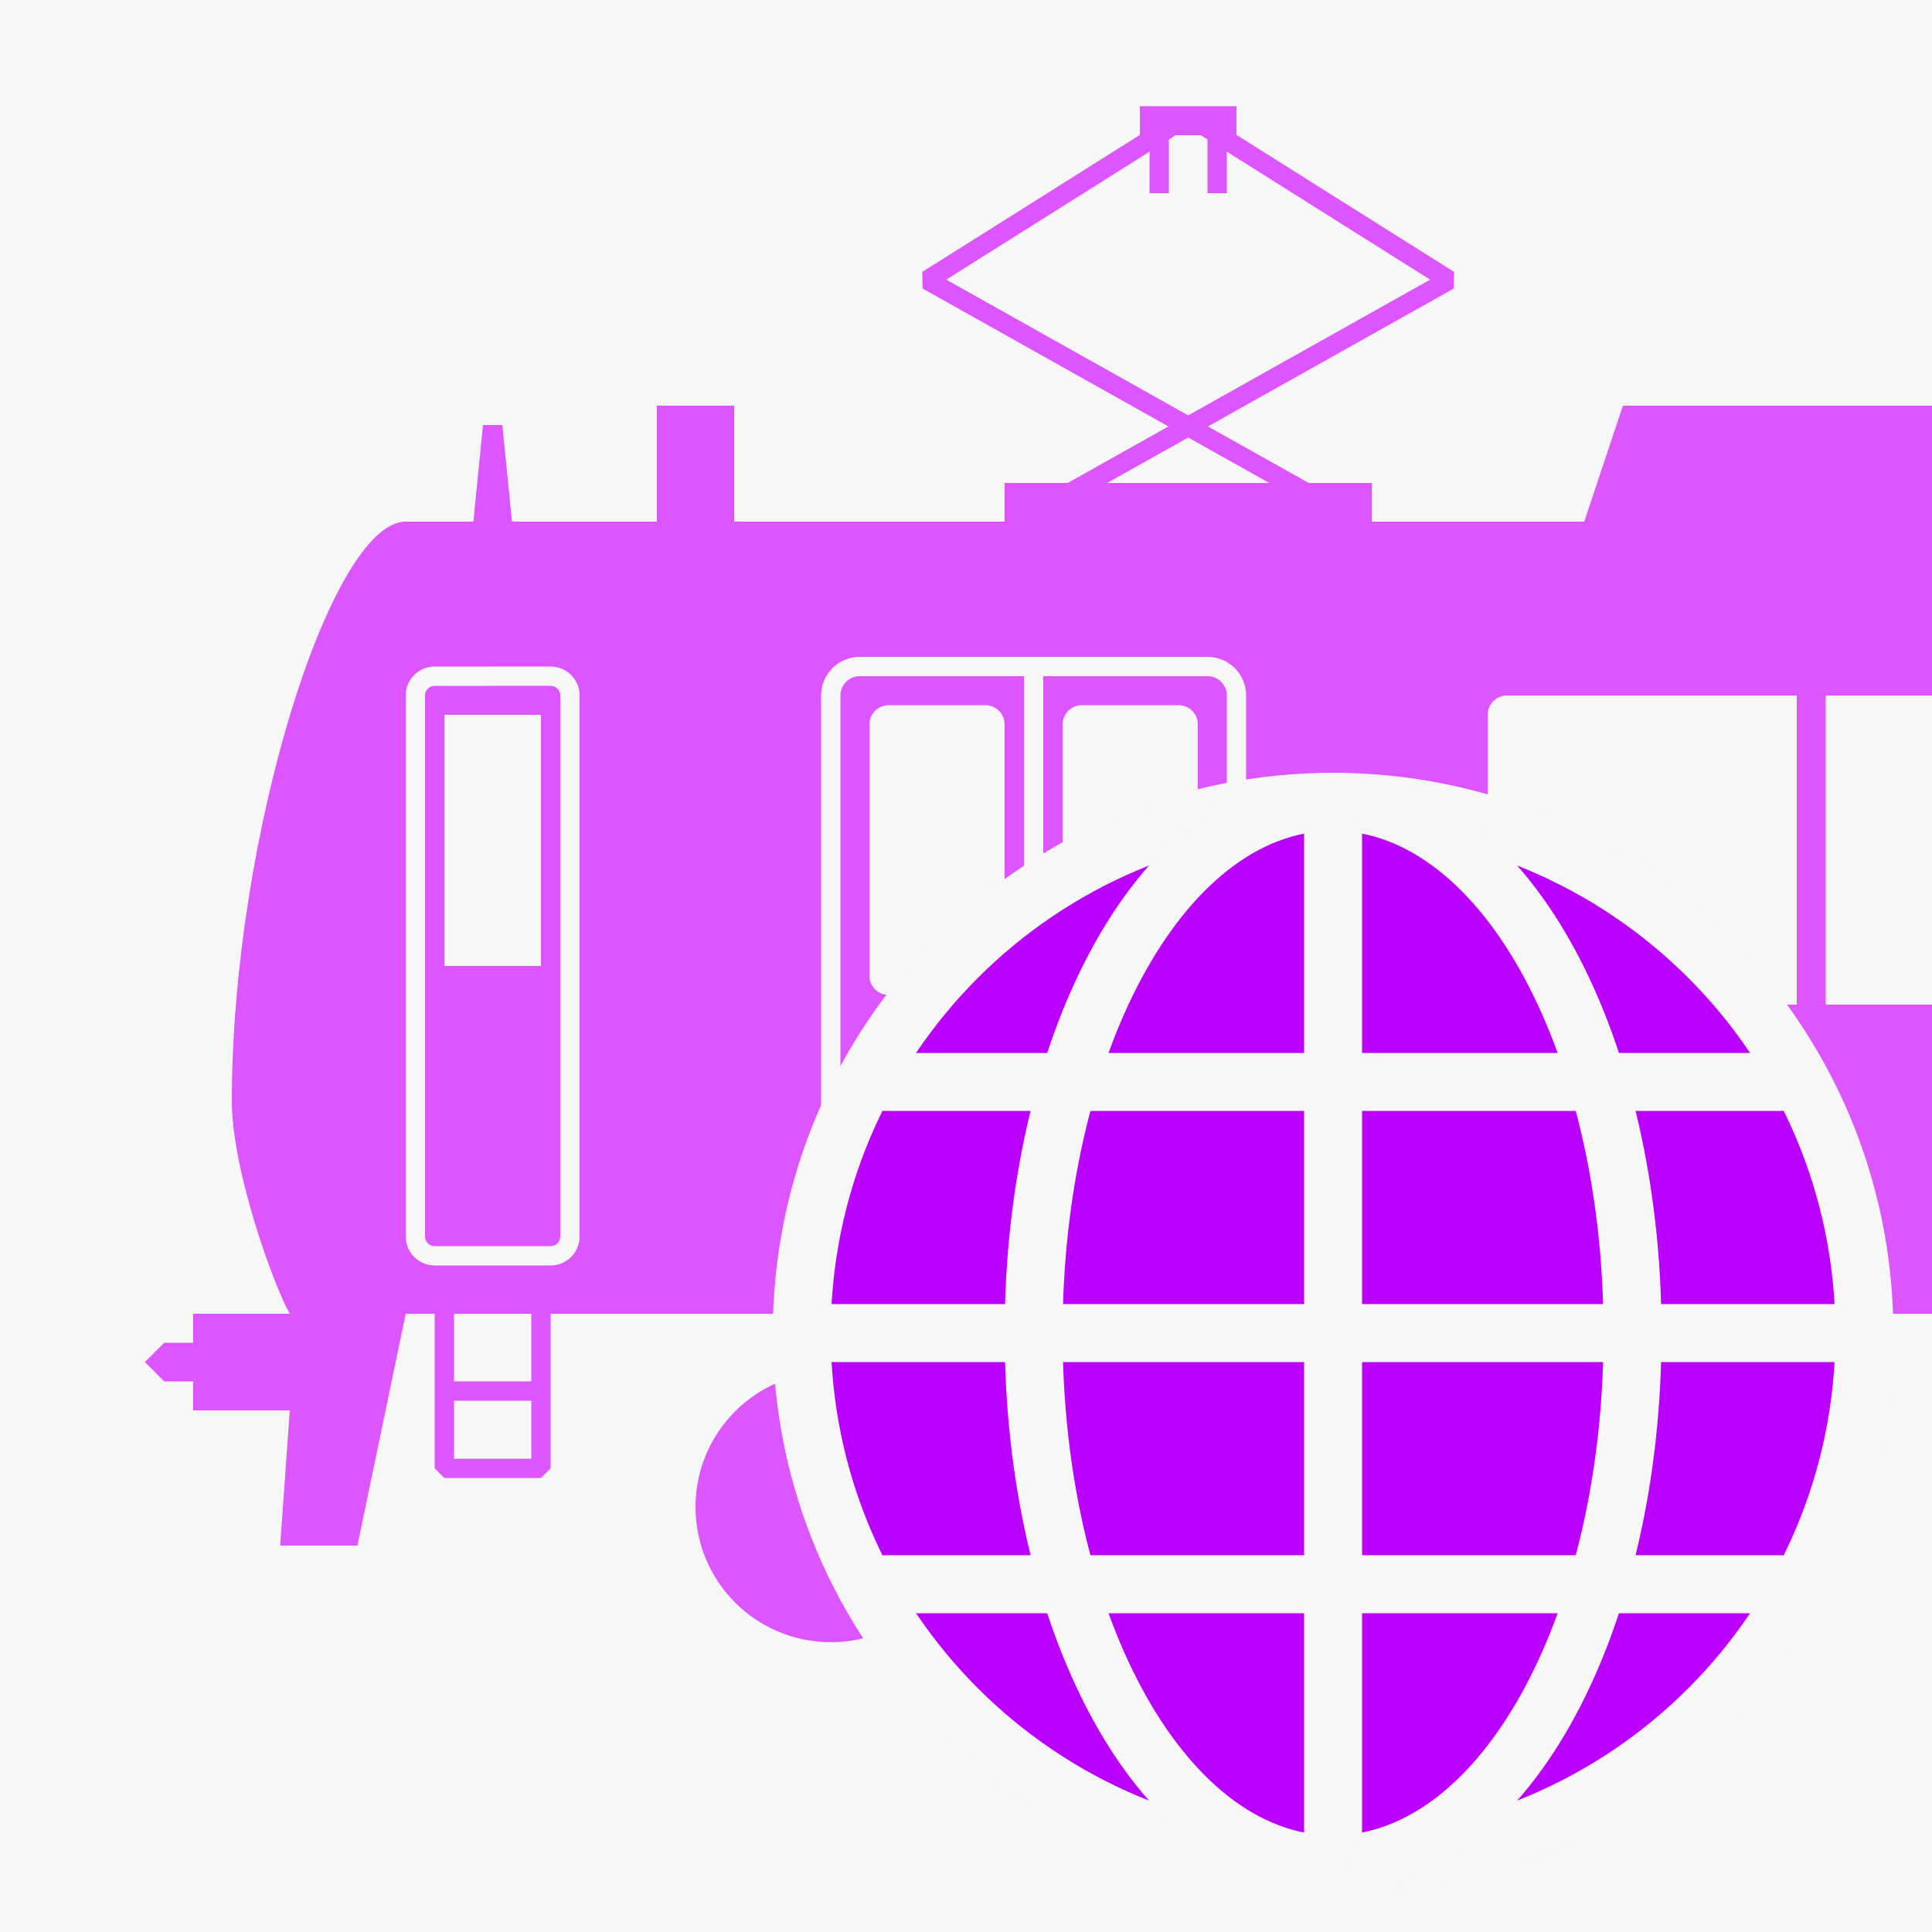
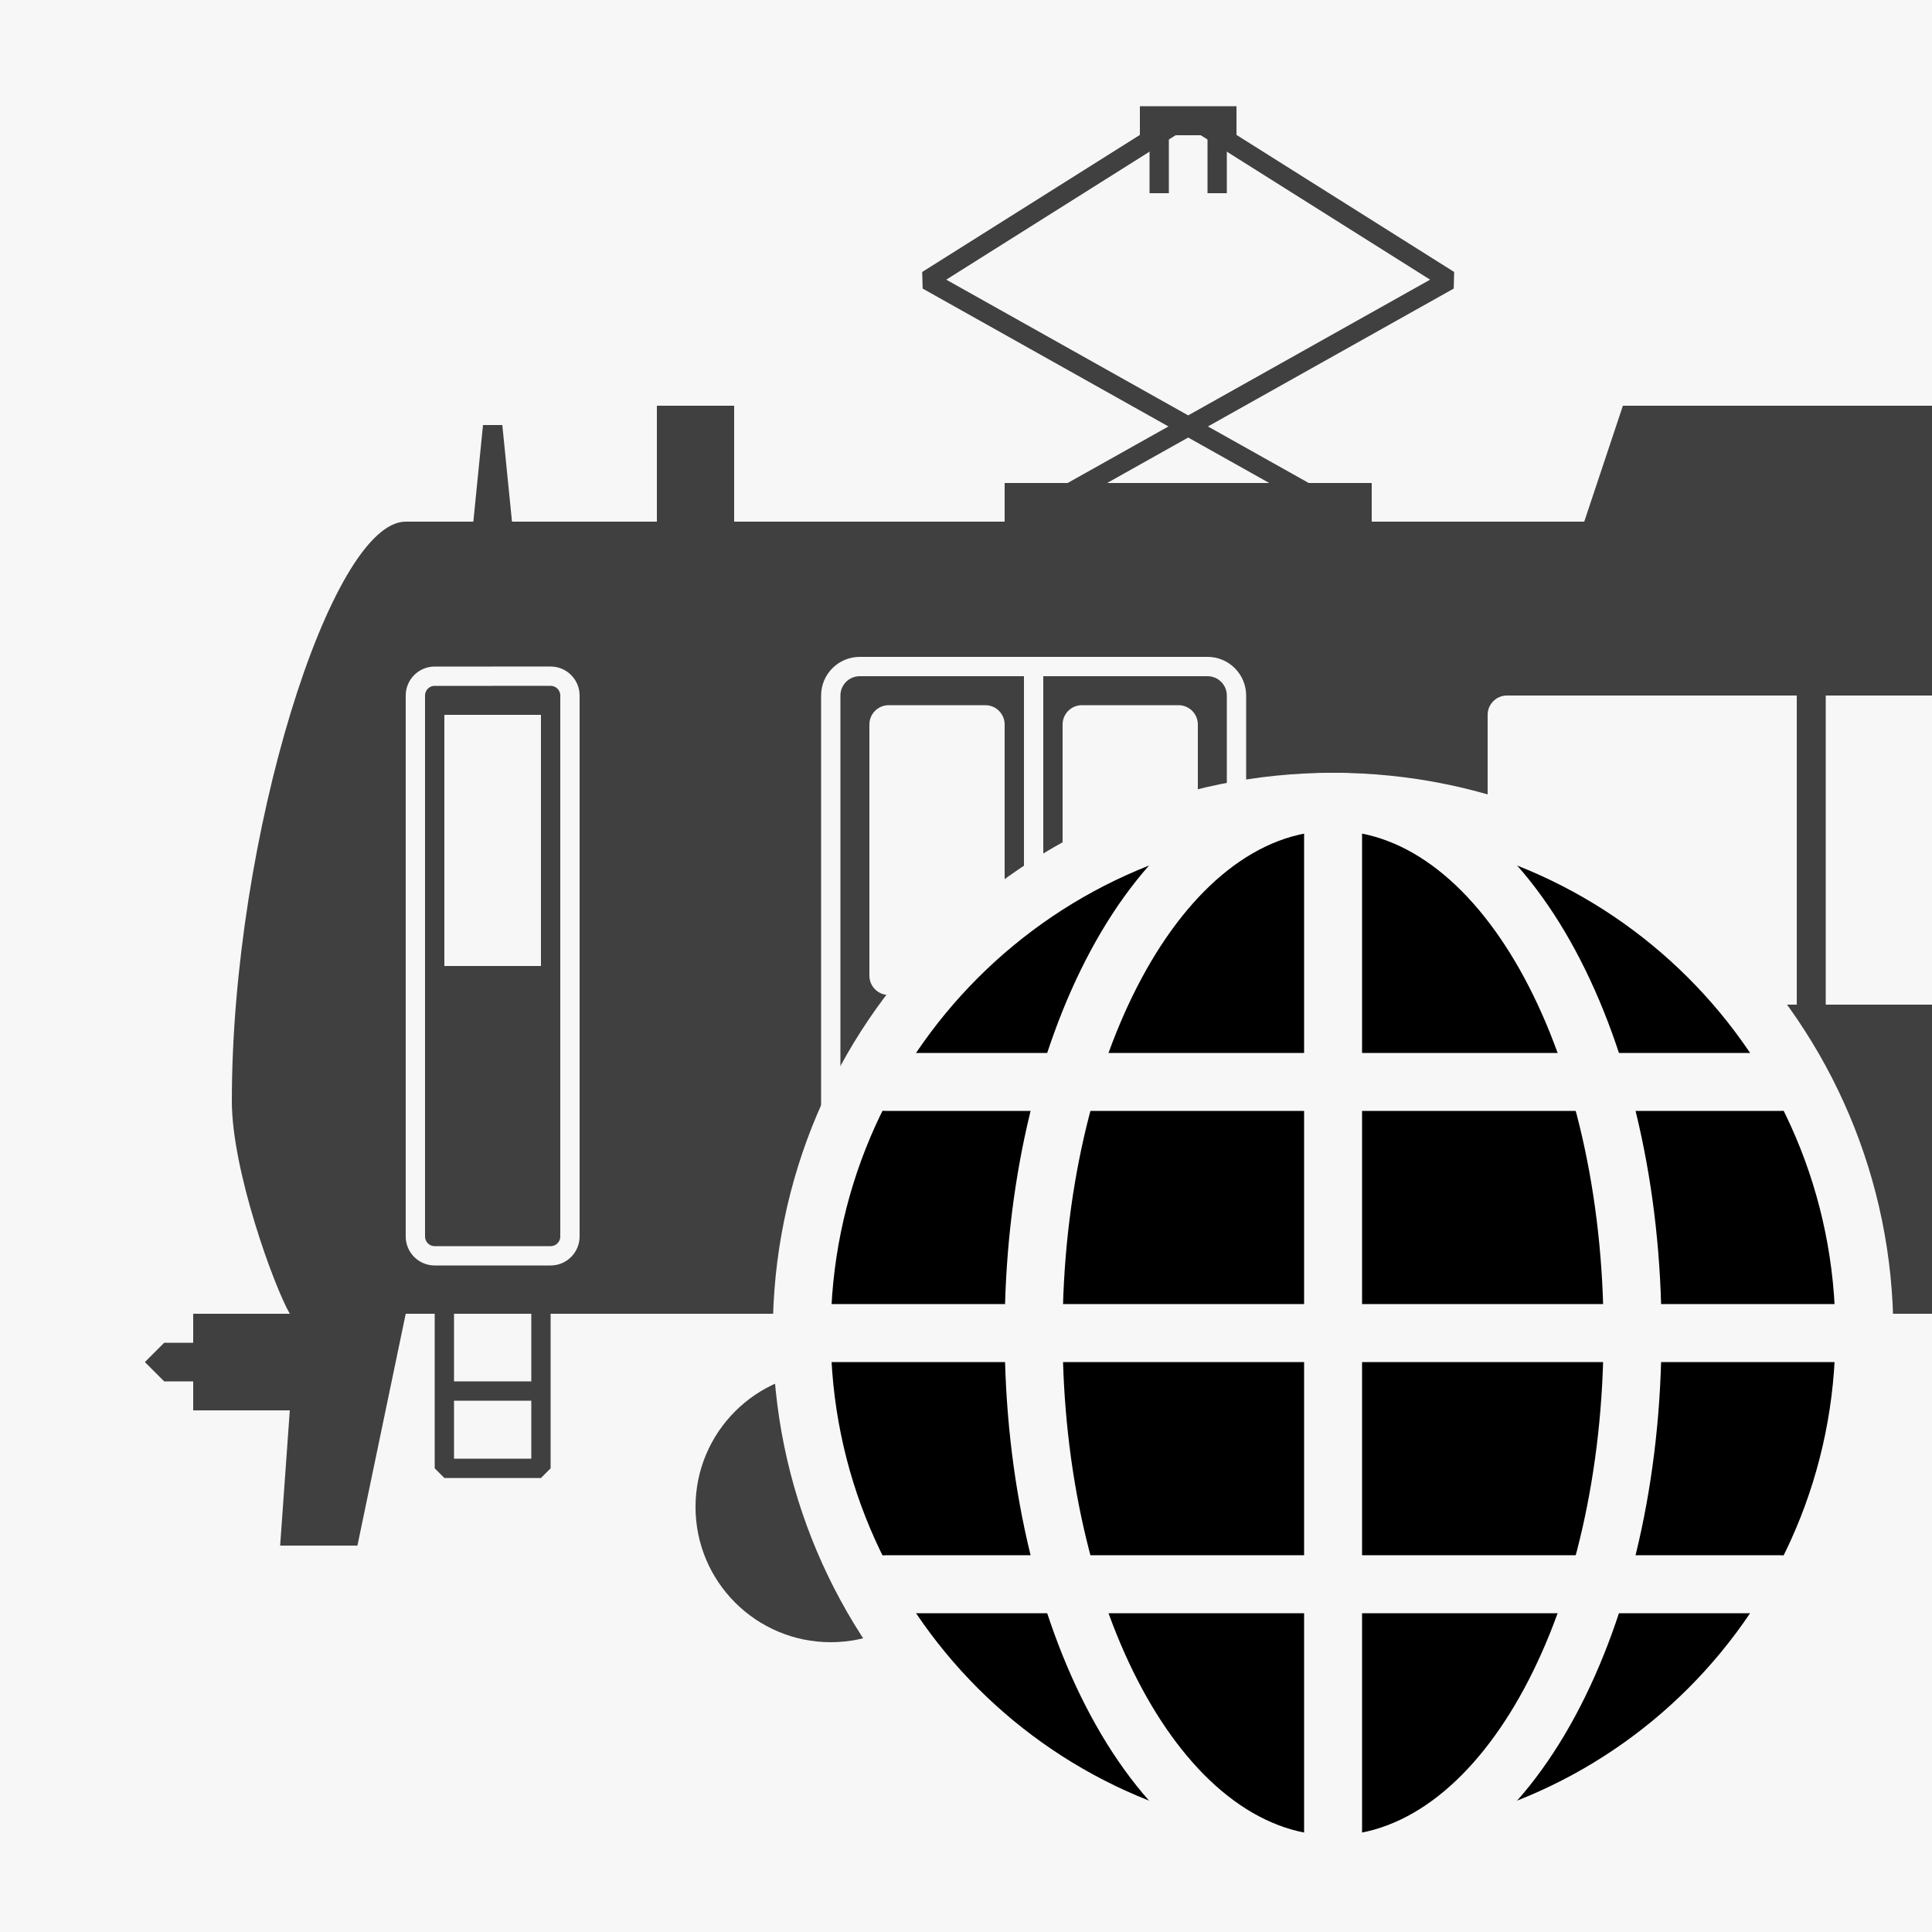
<svg xmlns="http://www.w3.org/2000/svg" width="1000" height="1000" viewBox="0 0 264.583 264.583" version="1.1" id="svg5" xml:space="preserve">
  <defs id="defs2" />
  <g id="layer2" style="display:inline">
    <path id="rect2522" style="fill:#f7f7f7;stroke:none;stroke-width:20.035;stroke-linecap:round;paint-order:stroke fill markers" d="M -33.073,-33.073 V 297.656 H 297.656 V -33.073 Z" />
  </g>
  <g id="g8455" style="display:none">
    <path id="rect8453" style="fill:#f7f7f7;stroke:none;stroke-width:16.028;stroke-linecap:round;paint-order:stroke fill markers" d="M 58.208,0 A 58.208,58.208 0 0 0 0,58.208 V 206.375 a 58.208,58.208 0 0 0 58.208,58.208 H 206.375 A 58.208,58.208 0 0 0 264.583,206.375 V 58.208 A 58.208,58.208 0 0 0 206.375,0 Z" />
  </g>
  <g id="layer3" style="display:inline" transform="translate(0,5.291667)">
-     <path id="path4420" style="fill:#dd55ff;fill-opacity:1;stroke:none;stroke-width:3.969;paint-order:stroke fill markers" d="m 156.104,9.26 v 3.969 h 1.323 v 7.938 h 2.646 v -7.938 h 5.292 v 7.938 h 2.646 v -7.938 h 1.323 V 9.26 Z M 89.958,50.271 v 15.875 H 70.115 L 68.792,52.917 H 66.146 L 64.823,66.146 H 55.562 c -10.218,0 -23.812,43.189 -23.812,79.375 0,9.486 5.768,25.346 7.938,29.104 H 26.458 v 3.969 h -3.969 l -2.646,2.646 2.646,2.646 h 3.969 v 3.969 H 39.688 L 38.365,206.375 H 48.948 L 55.562,174.625 H 297.656 V 50.271 H 222.25 l -5.292,15.875 h -29.104 v -5.292 h -50.271 v 5.292 h -37.042 v -15.875 z M 206.375,89.958 h 39.688 V 132.292 H 206.375 c -1.461,0 -2.646,-1.185 -2.646,-2.646 V 92.604 c 0,-1.461 1.185,-2.646 2.646,-2.646 z m 43.656,0 h 39.688 c 1.461,0 2.646,1.185 2.646,2.646 v 37.042 c 0,1.461 -1.185,2.646 -2.646,2.646 h -39.688 z m -128.323,1.323 h 13.229 c 1.461,2e-6 2.646,1.185 2.646,2.646 v 34.396 c 0,1.461 -1.185,2.646 -2.646,2.646 h -13.229 c -1.461,0 -2.646,-1.185 -2.646,-2.646 V 93.927 c 0,-1.461 1.185,-2.646 2.646,-2.646 z m 26.458,0 h 13.229 c 1.461,-4e-6 2.646,1.185 2.646,2.646 v 34.396 c 0,1.461 -1.185,2.646 -2.646,2.646 h -13.229 c -1.461,0 -2.646,-1.185 -2.646,-2.646 V 93.927 c 0,-1.461 1.185,-2.646 2.646,-2.646 z M 60.854,92.604 H 74.083 V 127 H 60.854 Z M 113.771,182.562 c -10.229,0 -18.521,8.292 -18.521,18.521 -3e-6,10.229 8.292,18.521 18.521,18.521 10.229,0 18.521,-8.292 18.521,-18.521 0,-10.229 -8.292,-18.521 -18.521,-18.521 z m 89.958,0 c -10.229,0 -18.521,8.292 -18.521,18.521 0,10.229 8.292,18.521 18.521,18.521 10.229,0 18.521,-8.292 18.521,-18.521 0,-10.229 -8.292,-18.521 -18.521,-18.521 z" />
+     <path id="path4420" style="fill:#404040;fill-opacity:1;stroke:none;stroke-width:3.969;paint-order:stroke fill markers" d="m 156.104,9.26 v 3.969 h 1.323 v 7.938 h 2.646 v -7.938 h 5.292 v 7.938 h 2.646 v -7.938 h 1.323 V 9.26 Z M 89.958,50.271 v 15.875 H 70.115 L 68.792,52.917 H 66.146 L 64.823,66.146 H 55.562 c -10.218,0 -23.812,43.189 -23.812,79.375 0,9.486 5.768,25.346 7.938,29.104 H 26.458 v 3.969 h -3.969 l -2.646,2.646 2.646,2.646 h 3.969 v 3.969 H 39.688 L 38.365,206.375 H 48.948 L 55.562,174.625 H 297.656 V 50.271 H 222.25 l -5.292,15.875 h -29.104 v -5.292 h -50.271 v 5.292 h -37.042 v -15.875 z M 206.375,89.958 h 39.688 V 132.292 H 206.375 c -1.461,0 -2.646,-1.185 -2.646,-2.646 V 92.604 c 0,-1.461 1.185,-2.646 2.646,-2.646 z m 43.656,0 h 39.688 c 1.461,0 2.646,1.185 2.646,2.646 v 37.042 c 0,1.461 -1.185,2.646 -2.646,2.646 h -39.688 z m -128.323,1.323 h 13.229 c 1.461,2e-6 2.646,1.185 2.646,2.646 v 34.396 c 0,1.461 -1.185,2.646 -2.646,2.646 h -13.229 c -1.461,0 -2.646,-1.185 -2.646,-2.646 V 93.927 c 0,-1.461 1.185,-2.646 2.646,-2.646 z m 26.458,0 h 13.229 c 1.461,-4e-6 2.646,1.185 2.646,2.646 v 34.396 c 0,1.461 -1.185,2.646 -2.646,2.646 h -13.229 c -1.461,0 -2.646,-1.185 -2.646,-2.646 V 93.927 c 0,-1.461 1.185,-2.646 2.646,-2.646 z M 60.854,92.604 H 74.083 V 127 H 60.854 Z M 113.771,182.562 c -10.229,0 -18.521,8.292 -18.521,18.521 -3e-6,10.229 8.292,18.521 18.521,18.521 10.229,0 18.521,-8.292 18.521,-18.521 0,-10.229 -8.292,-18.521 -18.521,-18.521 z m 89.958,0 c -10.229,0 -18.521,8.292 -18.521,18.521 0,10.229 8.292,18.521 18.521,18.521 10.229,0 18.521,-8.292 18.521,-18.521 0,-10.229 -8.292,-18.521 -18.521,-18.521 z" />
    <g id="g35203">
      <path id="rect17863" style="fill:none;fill-opacity:0.502;stroke:#f7f7f7;stroke-width:2.646;stroke-dasharray:none;stroke-opacity:1;paint-order:stroke fill markers" d="m 59.531,87.313 c -1.461,0 -2.646,1.185 -2.646,2.646 v 74.083 c 0,1.461 1.185,2.646 2.646,2.646 h 15.875 c 1.461,0 2.646,-1.185 2.646,-2.646 V 89.958 c 0,-1.461 -1.185,-2.646 -2.646,-2.646 z" />
      <path id="rect18006" style="fill:none;fill-opacity:0.502;stroke:#f7f7f7;stroke-width:2.646;stroke-dasharray:none;stroke-opacity:1;paint-order:stroke fill markers" d="m 117.74,85.99 c -2.192,0 -3.969,1.777 -3.969,3.969 v 72.76 c 0,2.192 1.777,3.969 3.969,3.969 h 47.625 c 2.192,0 3.969,-1.777 3.969,-3.969 V 89.958 c 0,-2.192 -1.777,-3.969 -3.969,-3.969 z" />
      <path style="fill:none;fill-opacity:0.502;stroke:#f7f7f7;stroke-width:2.646;stroke-dasharray:none;stroke-opacity:1;paint-order:stroke fill markers" d="M 141.552,85.99 V 166.688" id="path18260" />
    </g>
-     <g id="g35198" style="stroke:#dd55ff;stroke-opacity:1">
-       <path style="fill:none;fill-opacity:0.997;stroke:#dd55ff;stroke-width:2.646;stroke-linecap:square;stroke-linejoin:bevel;stroke-dasharray:none;stroke-opacity:1;paint-order:stroke fill markers" d="m 60.854,174.625 v 21.167 H 74.083 V 174.625" id="path18325" />
-       <path style="fill:#44ccee;fill-opacity:1;stroke:#dd55ff;stroke-width:2.646;stroke-dasharray:none;stroke-opacity:1;paint-order:stroke fill markers" d="M 60.854,185.208 H 74.083" id="path18390" />
-       <path style="fill:none;fill-opacity:1;stroke:#dd55ff;stroke-width:2.646;stroke-linecap:square;stroke-linejoin:bevel;stroke-dasharray:none;stroke-opacity:1;paint-order:stroke fill markers" d="M 181.24,63.5 127,33.073 162.719,10.583 198.438,33.073 144.198,63.5" id="path20682" />
+     <g id="g35198" style="stroke:#404040;stroke-opacity:1">
+       <path style="fill:none;fill-opacity:0.997;stroke:#404040;stroke-width:2.646;stroke-linecap:square;stroke-linejoin:bevel;stroke-dasharray:none;stroke-opacity:1;paint-order:stroke fill markers" d="m 60.854,174.625 v 21.167 H 74.083 V 174.625" id="path18325" />
+       <path style="fill:#44ccee;fill-opacity:1;stroke:#404040;stroke-width:2.646;stroke-dasharray:none;stroke-opacity:1;paint-order:stroke fill markers" d="M 60.854,185.208 H 74.083" id="path18390" />
+       <path style="fill:none;fill-opacity:1;stroke:#404040;stroke-width:2.646;stroke-linecap:square;stroke-linejoin:bevel;stroke-dasharray:none;stroke-opacity:1;paint-order:stroke fill markers" d="M 181.24,63.5 127,33.073 162.719,10.583 198.438,33.073 144.198,63.5" id="path20682" />
    </g>
  </g>
  <g id="layer4" style="display:inline">
-     <circle style="fill:#bb00ff;fill-opacity:1;stroke:#f7f7f7;stroke-width:15.875;stroke-linecap:round;stroke-linejoin:round;stroke-dasharray:none;stroke-opacity:1;paint-order:stroke fill markers" id="path1" cx="182.562" cy="182.562" r="68.792" />
-     <ellipse style="display:inline;fill:#bb00ff;fill-opacity:1;stroke:#f7f7f7;stroke-width:15.875;stroke-linecap:round;stroke-linejoin:round;stroke-dasharray:none;stroke-opacity:1;paint-order:stroke fill markers" id="path1-5" cx="182.562" cy="182.562" rx="37.042" ry="68.792" />
-     <path style="fill:#bb00ff;fill-opacity:1;stroke:#f7f7f7;stroke-width:7.938;stroke-linecap:round;stroke-linejoin:round;stroke-dasharray:none;stroke-opacity:1;paint-order:stroke fill markers" d="M 182.563,113.771 V 251.354" id="path2" />
-     <path style="display:inline;fill:#bb00ff;fill-opacity:1;stroke:#f7f7f7;stroke-width:7.938;stroke-linecap:round;stroke-linejoin:round;stroke-dasharray:none;stroke-opacity:1;paint-order:stroke fill markers" d="M 113.771,182.562 H 251.354" id="path2-3" />
-     <path style="display:inline;fill:#bb00ff;fill-opacity:1;stroke:#f7f7f7;stroke-width:7.938;stroke-linecap:round;stroke-linejoin:round;stroke-dasharray:none;stroke-opacity:1;paint-order:stroke fill markers" d="M 121.275,148.167 H 243.85" id="path2-3-6" />
-     <path style="display:inline;fill:#bb00ff;fill-opacity:1;stroke:#f7f7f7;stroke-width:7.938;stroke-linecap:round;stroke-linejoin:round;stroke-dasharray:none;stroke-opacity:1;paint-order:stroke fill markers" d="M 121.275,216.958 H 243.85" id="path2-3-7" />
+     <circle style="fill:#000000;fill-opacity:1;stroke:#f7f7f7;stroke-width:15.875;stroke-linecap:round;stroke-linejoin:round;stroke-dasharray:none;stroke-opacity:1;paint-order:stroke fill markers" id="path1" cx="182.562" cy="182.562" r="68.792" />
+     <ellipse style="display:inline;fill:#000000;fill-opacity:1;stroke:#f7f7f7;stroke-width:15.875;stroke-linecap:round;stroke-linejoin:round;stroke-dasharray:none;stroke-opacity:1;paint-order:stroke fill markers" id="path1-5" cx="182.562" cy="182.562" rx="37.042" ry="68.792" />
+     <path style="fill:#000000;fill-opacity:1;stroke:#f7f7f7;stroke-width:7.938;stroke-linecap:round;stroke-linejoin:round;stroke-dasharray:none;stroke-opacity:1;paint-order:stroke fill markers" d="M 182.563,113.771 V 251.354" id="path2" />
+     <path style="display:inline;fill:#000000;fill-opacity:1;stroke:#f7f7f7;stroke-width:7.938;stroke-linecap:round;stroke-linejoin:round;stroke-dasharray:none;stroke-opacity:1;paint-order:stroke fill markers" d="M 113.771,182.562 H 251.354" id="path2-3" />
+     <path style="display:inline;fill:#000000;fill-opacity:1;stroke:#f7f7f7;stroke-width:7.938;stroke-linecap:round;stroke-linejoin:round;stroke-dasharray:none;stroke-opacity:1;paint-order:stroke fill markers" d="M 121.275,148.167 H 243.85" id="path2-3-6" />
+     <path style="display:inline;fill:#000000;fill-opacity:1;stroke:#f7f7f7;stroke-width:7.938;stroke-linecap:round;stroke-linejoin:round;stroke-dasharray:none;stroke-opacity:1;paint-order:stroke fill markers" d="M 121.275,216.958 H 243.85" id="path2-3-7" />
  </g>
</svg>
